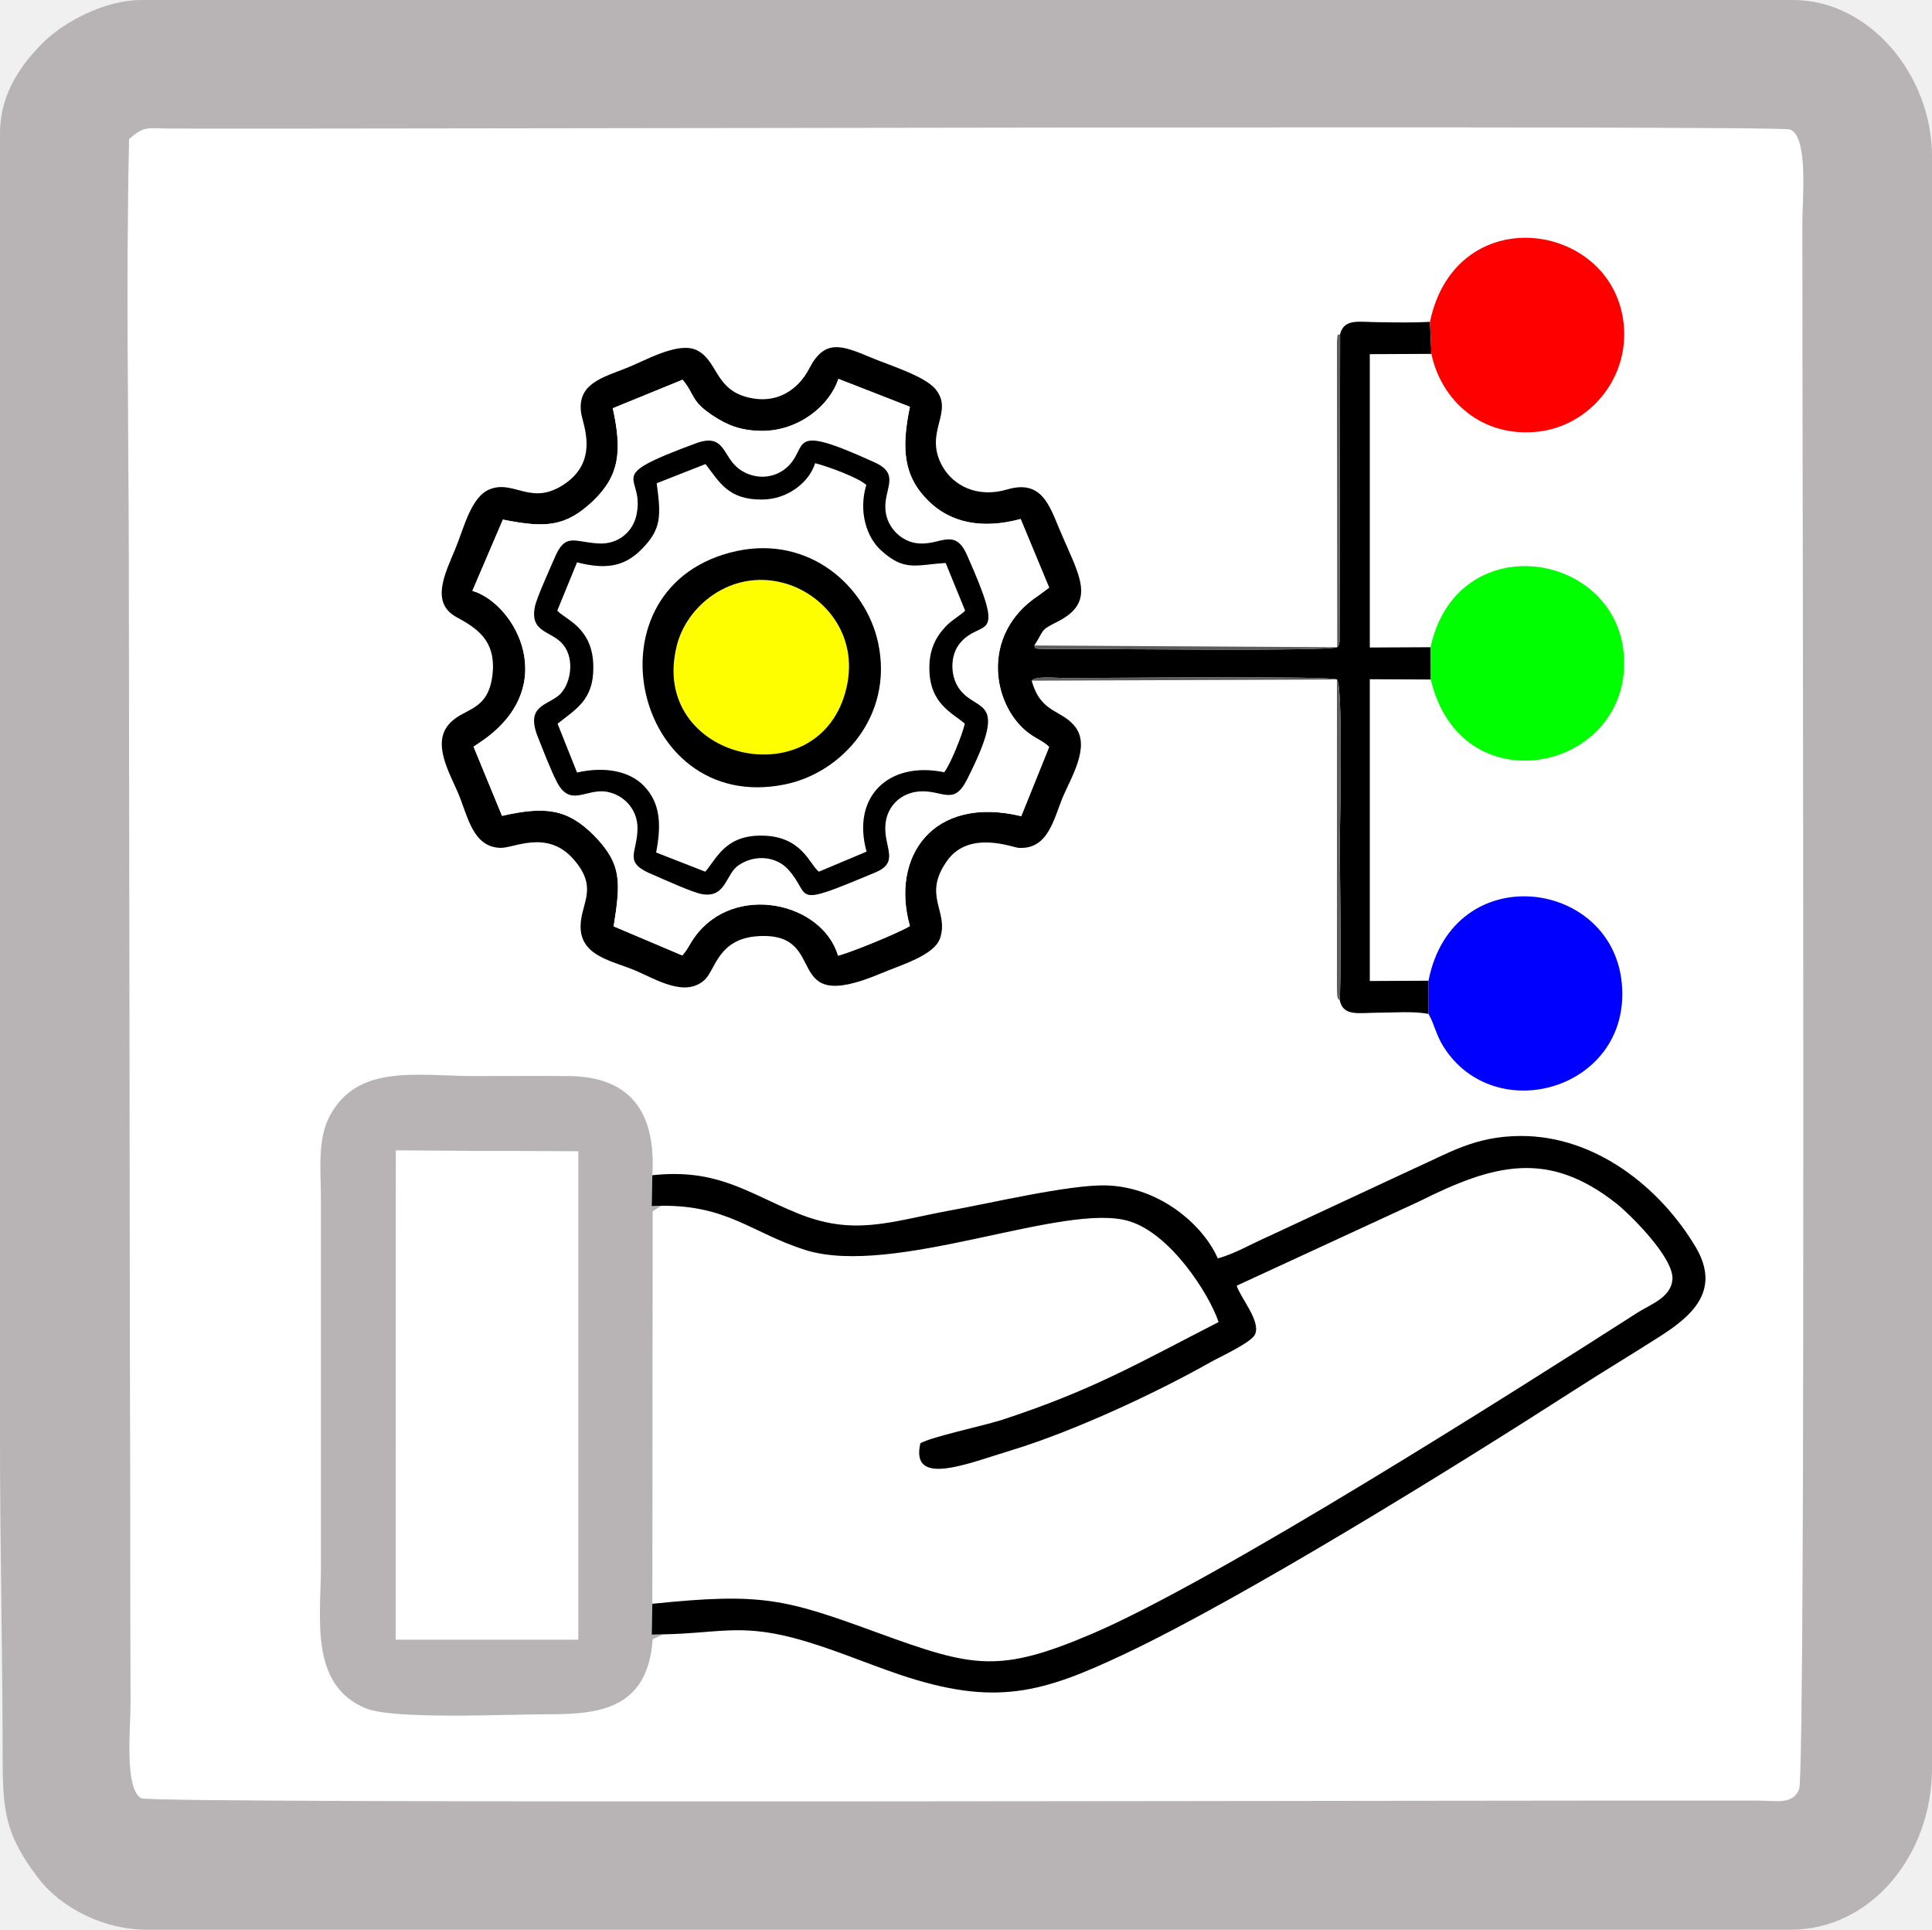
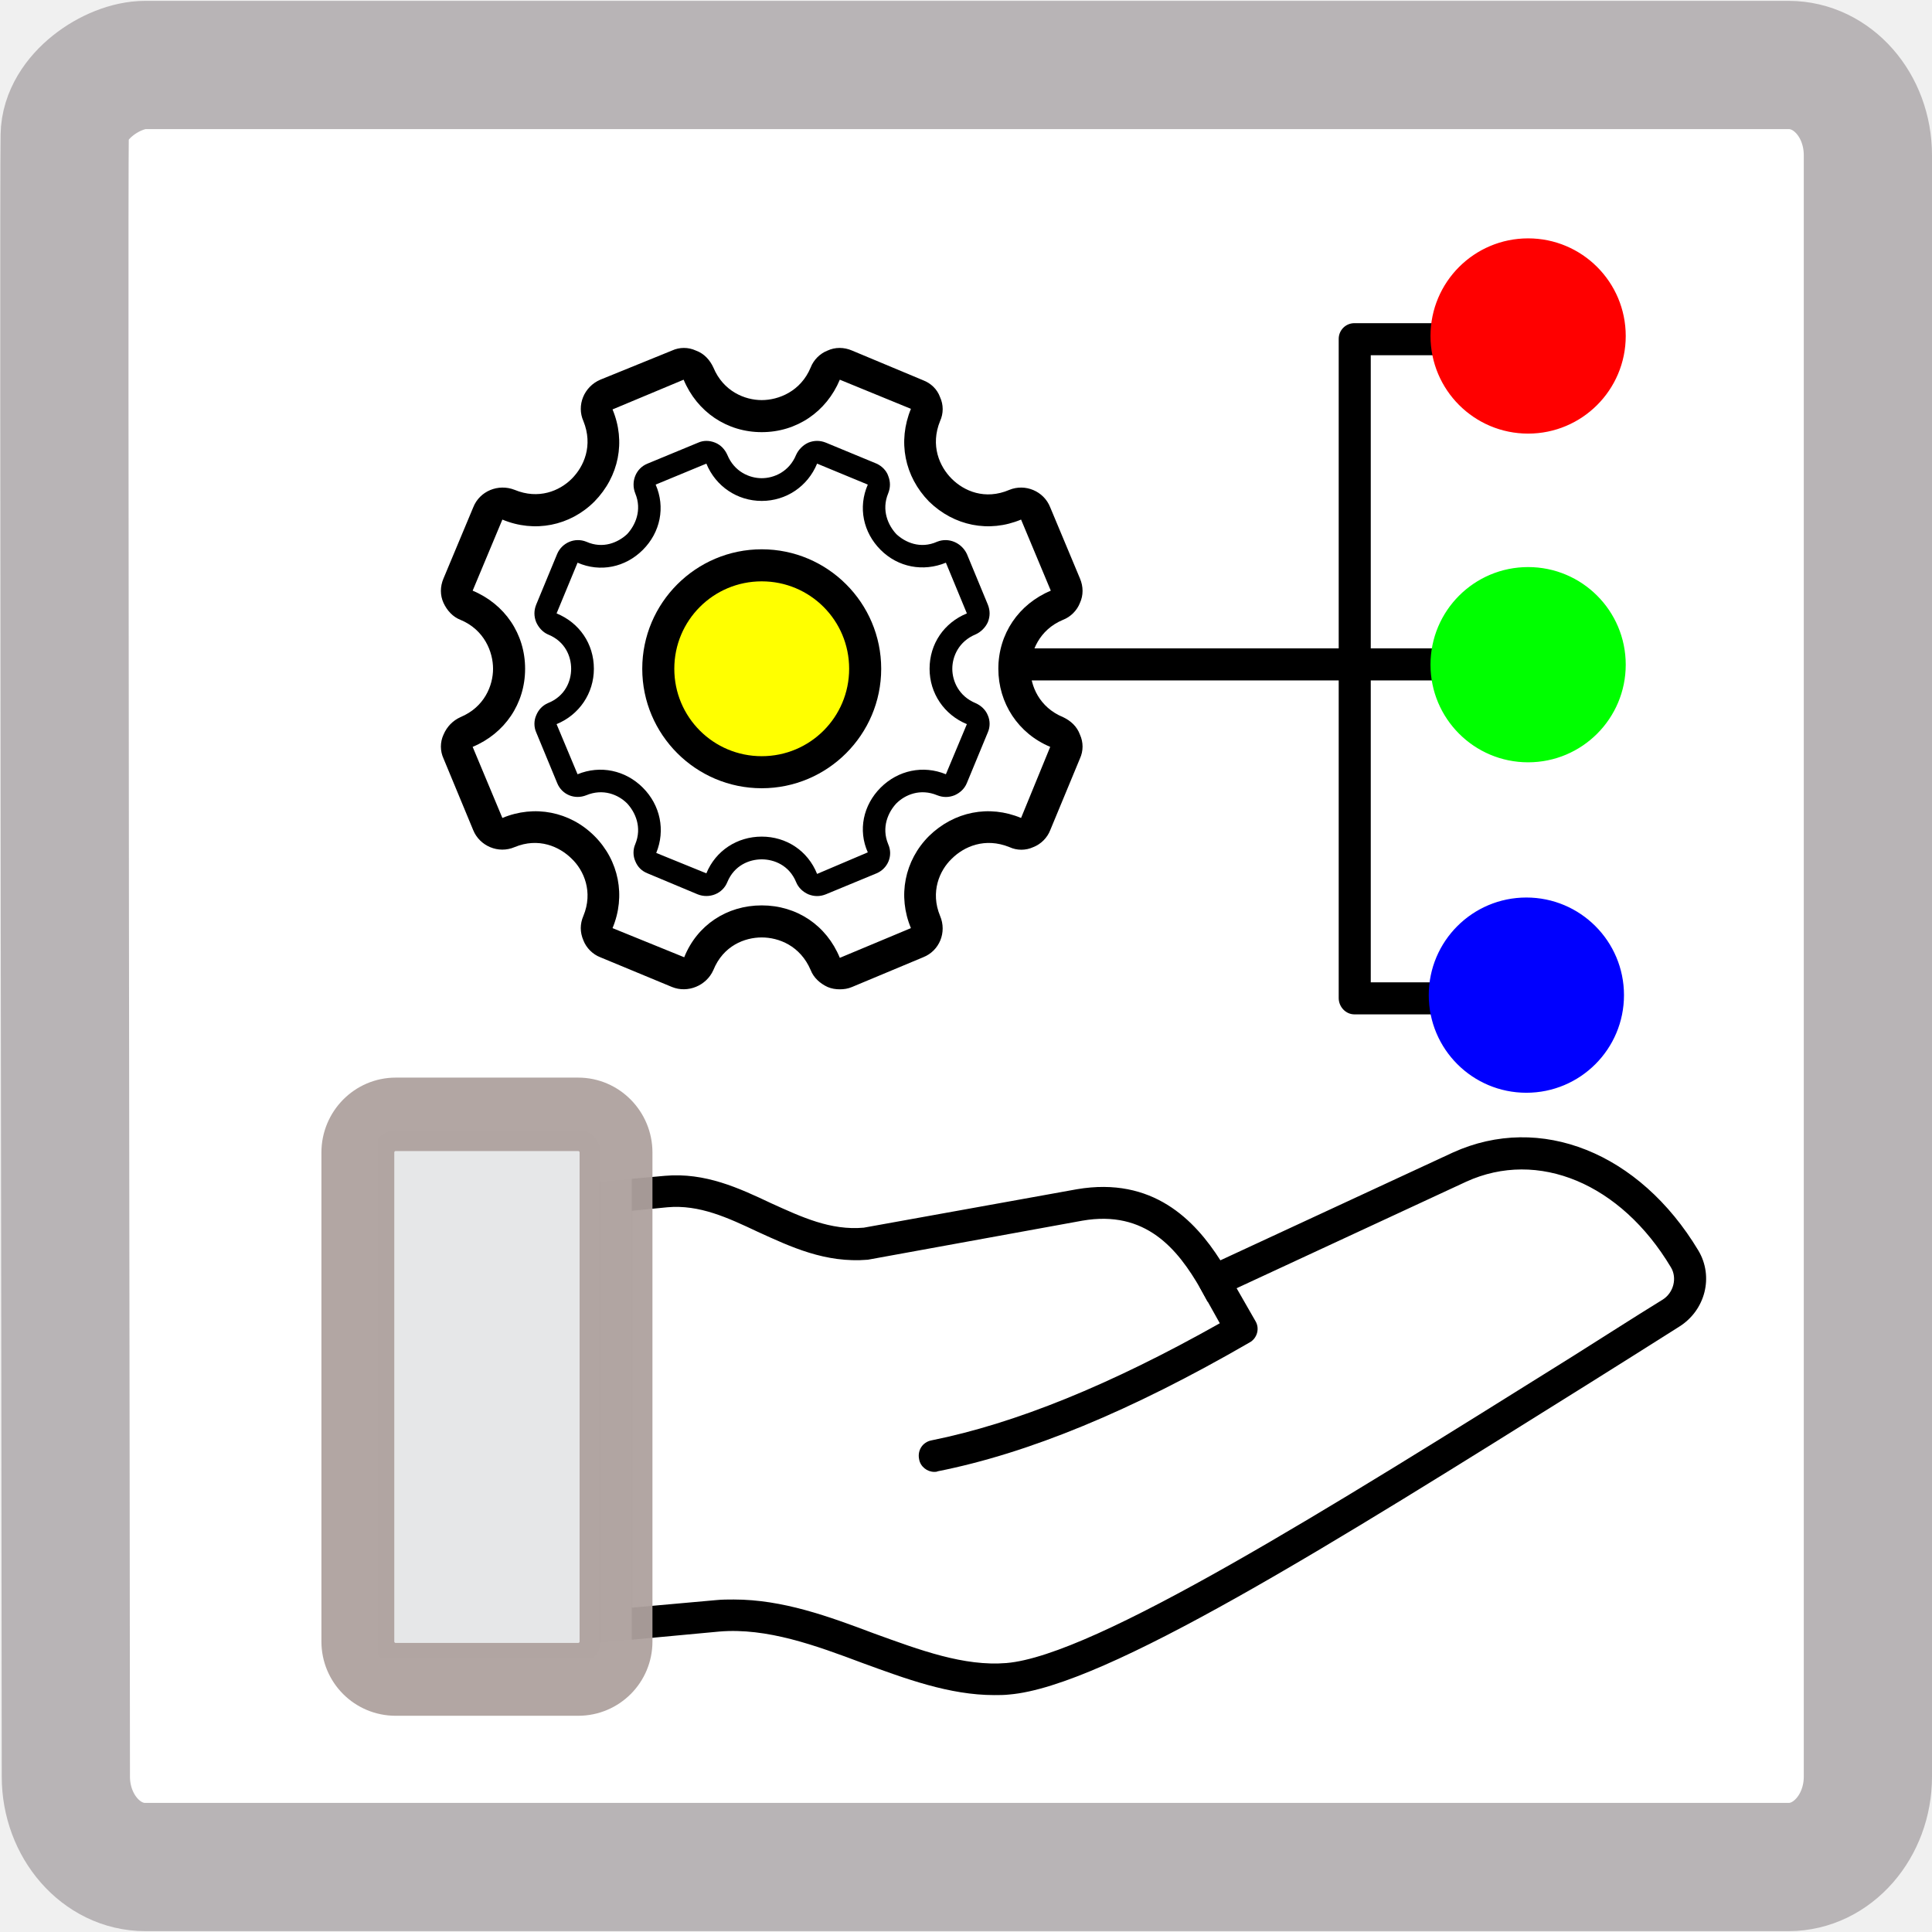
- <svg xmlns="http://www.w3.org/2000/svg" xml:space="preserve" width="753px" height="752px" version="1.1" style="shape-rendering:geometricPrecision; text-rendering:geometricPrecision; image-rendering:optimizeQuality; fill-rule:evenodd; clip-rule:evenodd" viewBox="0 0 66.46 66.37">
+ <svg xmlns="http://www.w3.org/2000/svg" xml:space="preserve" width="752px" height="752px" version="1.1" style="shape-rendering:geometricPrecision; text-rendering:geometricPrecision; image-rendering:optimizeQuality; fill-rule:evenodd; clip-rule:evenodd" viewBox="0 0 33.15 33.12">
  <defs>
    <style type="text/css">
   
-     .fil2 {fill:black}
-     .fil4 {fill:blue}
-     .fil3 {fill:lime}
-     .fil7 {fill:#5D5D5D}
-     .fil1 {fill:#B8B4B6}
-     .fil6 {fill:#FEFE00}
-     .fil5 {fill:red}
+     .str2 {stroke:#AEA19E;stroke-width:0.71;stroke-miterlimit:22.926;stroke-opacity:0.949}
+     .str0 {stroke:#B8B4B6;stroke-width:2.2;stroke-miterlimit:22.926}
+     .str5 {stroke:blue;stroke-width:0.09;stroke-miterlimit:22.926}
+     .str4 {stroke:lime;stroke-width:0.09;stroke-miterlimit:22.926}
+     .str3 {stroke:red;stroke-width:0.09;stroke-miterlimit:22.926}
+     .str1 {stroke:white;stroke-width:0.09;stroke-miterlimit:22.926}
+     .fil2 {fill:#E6E7E8}
+     .fil8 {fill:blue}
+     .fil7 {fill:lime}
+     .fil6 {fill:red}
+     .fil9 {fill:yellow}
+     .fil1 {fill:white}
    .fil0 {fill:white}
+     .fil5 {fill:black;fill-rule:nonzero}
+     .fil3 {fill:black;fill-rule:nonzero}
+     .fil4 {fill:#FEFEFE;fill-rule:nonzero;fill-opacity:0.949}
   
  </style>
  </defs>
  <g id="Camada_x0020_1">
-     <g id="_2179922520304">
-       <path class="fil0" d="M22.81 56.21l-0.36 0.17c-0.17,2.52 -2.02,2.58 -3.74,2.58 -1.31,0 -5.18,0.19 -6.14,-0.21 -1.93,-0.81 -1.53,-3.1 -1.53,-4.83l0 -12.71c0,-0.96 -0.13,-2.03 0.31,-2.84 0.97,-1.79 2.98,-1.36 4.98,-1.36 1.06,0 2.12,-0.01 3.18,0 2.16,0 3.06,1.22 2.93,3.41 2.22,-0.24 3.27,0.6 4.95,1.29 1.97,0.82 3.21,0.31 5.25,-0.07 1.35,-0.24 4.13,-0.9 5.4,-0.87 1.87,0.05 3.36,1.38 3.85,2.51 0.57,-0.15 1.18,-0.51 1.71,-0.74l5 -2.33c1.22,-0.54 2.13,-1.14 3.73,-1.14 2.56,0 4.78,1.77 6,3.82 0.92,1.55 -0.23,2.43 -1.24,3.08 -1,0.64 -1.99,1.23 -2.98,1.87 -4.09,2.63 -11.33,7.11 -15.41,9.04 -2.84,1.34 -4.45,1.83 -7.77,0.71 -1.21,-0.41 -2.34,-0.91 -3.61,-1.25 -1.89,-0.5 -2.67,-0.16 -4.51,-0.13zm26.4 -33.95c0.93,-4.28 6.71,-3.28 6.66,0.6 -0.05,3.72 -5.64,4.83 -6.65,0.51l-2.1 -0.01 0 10.38 2.02 -0.01c0.84,-4.27 6.46,-3.52 6.66,0.24 0.2,3.5 -4.36,4.81 -6.13,2.05 -0.28,-0.44 -0.31,-0.76 -0.53,-1.15 -0.55,-0.1 -1.18,-0.04 -1.75,-0.04 -0.63,0 -1.18,0.14 -1.3,-0.42 -0.06,-0.07 -0.06,-0.01 -0.09,-0.17 -0.01,-0.1 -0.01,-0.25 -0.01,-0.35l0 -10.52 -10.5 0.04c0.32,1.16 1.06,0.98 1.52,1.62 0.48,0.67 -0.16,1.71 -0.44,2.36 -0.33,0.79 -0.51,1.83 -1.53,1.77 -0.19,-0.01 -1.69,-0.62 -2.45,0.43 -0.88,1.22 0.06,1.74 -0.25,2.67 -0.19,0.6 -1.36,0.93 -2.04,1.22 -3.56,1.5 -1.65,-1.47 -4.26,-1.28 -1.33,0.1 -1.43,1.14 -1.79,1.49 -0.67,0.63 -1.67,0 -2.39,-0.31 -0.79,-0.33 -1.78,-0.48 -1.88,-1.37 -0.09,-0.89 0.69,-1.41 -0.27,-2.48 -0.91,-1.01 -2.04,-0.35 -2.5,-0.37 -0.94,-0.03 -1.11,-1.06 -1.44,-1.86 -0.3,-0.71 -0.92,-1.73 -0.32,-2.4 0.51,-0.58 1.38,-0.4 1.5,-1.78 0.09,-1.12 -0.56,-1.52 -1.27,-1.91 -0.87,-0.49 -0.37,-1.49 -0.03,-2.3 0.31,-0.74 0.54,-1.81 1.19,-2.08 0.87,-0.35 1.46,0.64 2.66,-0.24 1.07,-0.79 0.57,-1.96 0.5,-2.34 -0.19,-1.07 0.78,-1.28 1.57,-1.6 0.61,-0.24 1.75,-0.91 2.39,-0.61 0.71,0.34 0.63,1.29 1.67,1.6 1.12,0.33 1.87,-0.3 2.21,-0.97 0.53,-1.02 1.11,-0.8 2.13,-0.37 0.65,0.27 1.82,0.63 2.2,1.07 0.68,0.81 -0.42,1.48 0.25,2.67 0.38,0.67 1.21,1.1 2.24,0.79 1.17,-0.34 1.44,0.56 1.78,1.36 0.66,1.58 1.32,2.49 -0.06,3.19 -0.62,0.31 -0.44,0.26 -0.8,0.82l10.42 0.06 -0.01 -10.52c0.04,-0.4 0.01,-0.15 0.11,-0.25 0.14,-0.55 0.66,-0.41 1.29,-0.41 0.6,0.01 1.2,0.02 1.8,-0.01 0.91,-4.34 6.54,-3.43 6.68,0.31 0.06,1.8 -1.3,3.26 -2.92,3.46 -1.99,0.24 -3.38,-1.09 -3.71,-2.67l-2.12 0.01 0 10.09 2.09 -0.01zm-44.77 -17.48c-0.11,4.75 -0.02,9.61 -0.01,14.37l0.04 28.68c0.01,2.39 0.01,4.77 0.01,7.15 0,1.21 0.01,2.41 0.01,3.62 0,0.79 -0.22,2.93 0.37,3.25 0.37,0.2 46.29,0.06 55.59,0.08 0.69,0 1.21,0.15 1.44,-0.39 0.24,-0.56 0.11,-45.09 0.11,-53.86 0,-0.79 0.22,-3.01 -0.43,-3.23 -0.47,-0.15 -48.06,-0.01 -55.66,-0.03 -0.89,0 -0.92,-0.11 -1.47,0.36z" />
-       <path class="fil1" d="M4.44 4.78c0.55,-0.47 0.58,-0.36 1.47,-0.36 7.6,0.02 55.19,-0.12 55.66,0.03 0.65,0.22 0.43,2.44 0.43,3.23 0,8.77 0.13,53.3 -0.11,53.86 -0.23,0.54 -0.75,0.39 -1.44,0.39 -9.3,-0.02 -55.22,0.12 -55.59,-0.08 -0.59,-0.32 -0.37,-2.46 -0.37,-3.25 0,-1.21 -0.01,-2.41 -0.01,-3.62 0,-2.38 0,-4.76 -0.01,-7.15l-0.04 -28.68c-0.01,-4.76 -0.1,-9.62 0.01,-14.37zm-4.44 -0.19l0 44.92c0,3.72 0.09,7.17 0.09,10.86 0,1.92 0.08,2.72 1.23,4.23 0.8,1.05 2.3,1.77 3.71,1.77l56.57 0c2.75,0 4.86,-2.55 4.86,-5.56l0 -55.43c0,-2.81 -2.16,-5.38 -4.77,-5.38l-56.84 0c-1.25,0 -2.63,0.76 -3.29,1.39 -0.75,0.73 -1.56,1.75 -1.56,3.2z" />
-       <path class="fil0" d="M22.75 41.47l-0.3 0.19 -0.01 13.5c3.79,-0.39 4.56,-0.17 7.79,1.01 3.24,1.18 4.13,1.39 7.34,0.02 4.28,-1.83 14.41,-8.26 18.77,-11.05 0.44,-0.28 1.13,-0.51 1.19,-1.12 0.08,-0.76 -1.52,-2.31 -1.93,-2.63 -2.36,-1.86 -4.22,-1.35 -6.78,-0.07l-6.28 2.9c0.16,0.46 0.84,1.23 0.63,1.68 -0.14,0.28 -1.17,0.75 -1.53,0.95 -1.89,1.07 -4.74,2.39 -6.85,3.03 -1.52,0.46 -3.48,1.28 -3.13,-0.24 0.37,-0.22 2.12,-0.59 2.79,-0.8 3.12,-1.02 4.66,-1.93 7.47,-3.37 -0.34,-1 -1.67,-3.05 -3.08,-3.47 -2.22,-0.68 -8.08,1.95 -11.14,0.99 -1.85,-0.59 -2.66,-1.54 -4.95,-1.52z" />
-       <path class="fil1" d="M13.62 39.57l6.27 0.03 0 16.79 -6.28 0 0.01 -16.82zm9.19 16.64l-0.39 0.01 0.02 -1.06 0.01 -13.5 0.3 -0.19 -0.33 0.01 0.02 -1.06c0.13,-2.19 -0.77,-3.41 -2.93,-3.41 -1.06,-0.01 -2.12,0 -3.18,0 -2,0 -4.01,-0.43 -4.98,1.36 -0.44,0.81 -0.31,1.88 -0.31,2.84l0 12.71c0,1.73 -0.4,4.02 1.53,4.83 0.96,0.4 4.83,0.21 6.14,0.21 1.72,0 3.57,-0.06 3.74,-2.58l0.36 -0.17z" />
-       <path class="fil2" d="M35.45 25.26c0.26,0.18 0.45,0.24 0.64,0.43l-0.96 2.38c-3.05,-0.73 -4.5,1.41 -3.83,3.78 -0.4,0.24 -1.96,0.88 -2.47,1.02 -0.55,-1.85 -3.57,-2.51 -4.92,-0.66 -0.2,0.27 -0.24,0.43 -0.44,0.65l-2.36 -1c0.24,-1.53 0.29,-2.14 -0.68,-3.13 -0.91,-0.91 -1.67,-1.01 -3.16,-0.67l-0.98 -2.38c0.02,-0.01 0.05,-0.03 0.06,-0.04l0.12 -0.08c2.9,-1.9 1.25,-4.81 -0.22,-5.24l1.05 -2.45c1.45,0.29 2.15,0.26 3.1,-0.64 0.92,-0.88 1,-1.73 0.68,-3.19l2.4 -0.98c0.43,0.51 0.27,0.73 1.05,1.24 0.52,0.34 0.96,0.51 1.68,0.52 1.27,0 2.33,-0.87 2.63,-1.79l2.46 0.96c-0.3,1.44 -0.22,2.39 0.63,3.23 0.76,0.76 1.85,0.99 3.18,0.63l0.98 2.36 -0.35 0.26c-2.08,1.36 -1.59,3.89 -0.29,4.79zm10.65 -13.77l-0.02 10.58c-0.02,0.16 -0.07,0.17 -0.08,0.19 -0.43,0.15 -8.09,0.05 -9.91,0.06 -0.6,0 -0.46,-0.02 -0.51,-0.12 0.36,-0.56 0.18,-0.51 0.8,-0.82 1.38,-0.7 0.72,-1.61 0.06,-3.19 -0.34,-0.8 -0.61,-1.7 -1.78,-1.36 -1.03,0.31 -1.86,-0.12 -2.24,-0.79 -0.67,-1.19 0.43,-1.86 -0.25,-2.67 -0.38,-0.44 -1.55,-0.8 -2.2,-1.07 -1.02,-0.43 -1.6,-0.65 -2.13,0.37 -0.34,0.67 -1.09,1.3 -2.21,0.97 -1.04,-0.31 -0.96,-1.26 -1.67,-1.6 -0.64,-0.3 -1.78,0.37 -2.39,0.61 -0.79,0.32 -1.76,0.53 -1.57,1.6 0.07,0.38 0.57,1.55 -0.5,2.34 -1.2,0.88 -1.79,-0.11 -2.66,0.24 -0.65,0.27 -0.88,1.34 -1.19,2.08 -0.34,0.81 -0.84,1.81 0.03,2.3 0.71,0.39 1.36,0.79 1.27,1.91 -0.12,1.38 -0.99,1.2 -1.5,1.78 -0.6,0.67 0.02,1.69 0.32,2.4 0.33,0.8 0.5,1.83 1.44,1.86 0.46,0.02 1.59,-0.64 2.5,0.37 0.96,1.07 0.18,1.59 0.27,2.48 0.1,0.89 1.09,1.04 1.88,1.37 0.72,0.31 1.72,0.94 2.39,0.31 0.36,-0.35 0.46,-1.39 1.79,-1.49 2.61,-0.19 0.7,2.78 4.26,1.28 0.68,-0.29 1.85,-0.62 2.04,-1.22 0.31,-0.93 -0.63,-1.45 0.25,-2.67 0.76,-1.05 2.26,-0.44 2.45,-0.43 1.02,0.06 1.2,-0.98 1.53,-1.77 0.28,-0.65 0.92,-1.69 0.44,-2.36 -0.46,-0.64 -1.2,-0.46 -1.52,-1.62 0.12,-0.17 0.81,-0.09 1.22,-0.09 1.45,0 9.11,-0.08 9.28,0.05 0.22,0.16 0.1,5.26 0.1,5.49 0,1.82 0.06,3.75 0,5.55 0.12,0.56 0.67,0.42 1.3,0.42 0.57,0 1.2,-0.06 1.75,0.04l0 -1.14 -2.02 0.01 0 -10.38 2.1 0.01 -0.01 -1.11 -2.09 0.01 0 -10.09 2.12 -0.01 -0.05 -1.1c-0.6,0.03 -1.2,0.02 -1.8,0.01 -0.63,0 -1.15,-0.14 -1.29,0.41z" />
-       <polygon class="fil0" points="13.61,56.39 19.89,56.39 19.89,39.6 13.62,39.57 " />
-       <path class="fil2" d="M22.44 40.42l-0.02 1.06 0.33 -0.01c2.29,-0.02 3.1,0.93 4.95,1.52 3.06,0.96 8.92,-1.67 11.14,-0.99 1.41,0.42 2.74,2.47 3.08,3.47 -2.81,1.44 -4.35,2.35 -7.47,3.37 -0.67,0.21 -2.42,0.58 -2.79,0.8 -0.35,1.52 1.61,0.7 3.13,0.24 2.11,-0.64 4.96,-1.96 6.85,-3.03 0.36,-0.2 1.39,-0.67 1.53,-0.95 0.21,-0.45 -0.47,-1.22 -0.63,-1.68l6.28 -2.9c2.56,-1.28 4.42,-1.79 6.78,0.07 0.41,0.32 2.01,1.87 1.93,2.63 -0.06,0.61 -0.75,0.84 -1.19,1.12 -4.36,2.79 -14.49,9.22 -18.77,11.05 -3.21,1.37 -4.1,1.16 -7.34,-0.02 -3.23,-1.18 -4,-1.4 -7.79,-1.01l-0.02 1.06 0.39 -0.01c1.84,-0.03 2.62,-0.37 4.51,0.13 1.27,0.34 2.4,0.84 3.61,1.25 3.32,1.12 4.93,0.63 7.77,-0.71 4.08,-1.93 11.32,-6.41 15.41,-9.04 0.99,-0.64 1.98,-1.23 2.98,-1.87 1.01,-0.65 2.16,-1.53 1.24,-3.08 -1.22,-2.05 -3.44,-3.82 -6,-3.82 -1.6,0 -2.51,0.6 -3.73,1.14l-5 2.33c-0.53,0.23 -1.14,0.59 -1.71,0.74 -0.49,-1.13 -1.98,-2.46 -3.85,-2.51 -1.27,-0.03 -4.05,0.63 -5.4,0.87 -2.04,0.38 -3.28,0.89 -5.25,0.07 -1.68,-0.69 -2.73,-1.53 -4.95,-1.29z" />
-       <path class="fil0" d="M23.93 15.25c0.97,-0.36 0.92,0.37 1.41,0.81 0.48,0.42 1.2,0.46 1.7,0.04 0.84,-0.71 -0.07,-1.62 3.04,-0.2 0.92,0.41 0.31,0.91 0.38,1.65 0.05,0.59 0.55,1.1 1.15,1.14 0.74,0.06 1.23,-0.55 1.65,0.39 1.4,3.14 0.52,2.16 -0.22,3.02 -0.38,0.43 -0.37,1.22 0.02,1.67 0.62,0.73 1.63,0.23 0.2,3.05 -0.46,0.91 -0.84,0.34 -1.64,0.4 -0.63,0.05 -1.1,0.5 -1.16,1.12 -0.08,0.79 0.52,1.31 -0.36,1.67 -2.98,1.25 -2.14,0.82 -2.99,-0.11 -0.41,-0.45 -1.14,-0.52 -1.69,-0.15 -0.47,0.3 -0.43,1.15 -1.28,1 -0.33,-0.06 -1.29,-0.5 -1.64,-0.65 -1.1,-0.44 -0.58,-0.72 -0.57,-1.6 0.01,-0.67 -0.48,-1.17 -1.06,-1.27 -0.72,-0.12 -1.25,0.55 -1.71,-0.33 -0.22,-0.42 -0.5,-1.16 -0.68,-1.61 -0.38,-1.02 0.33,-1.02 0.75,-1.38 0.38,-0.33 0.57,-1.2 0.15,-1.73 -0.4,-0.5 -1.16,-0.4 -0.98,-1.31 0.06,-0.31 0.51,-1.29 0.66,-1.64 0.38,-0.93 0.67,-0.59 1.51,-0.54 0.7,0.05 1.2,-0.41 1.32,-0.96 0.33,-1.46 -1.26,-1.26 2.04,-2.48zm-2.85 -1.21c0.32,1.46 0.24,2.31 -0.68,3.19 -0.95,0.9 -1.65,0.93 -3.1,0.64l-1.05 2.45c1.47,0.43 3.12,3.34 0.22,5.24l-0.12 0.08c-0.01,0.01 -0.04,0.03 -0.06,0.04l0.98 2.38c1.49,-0.34 2.25,-0.24 3.16,0.67 0.97,0.99 0.92,1.6 0.68,3.13l2.36 1c0.2,-0.22 0.24,-0.38 0.44,-0.65 1.35,-1.85 4.37,-1.19 4.92,0.66 0.51,-0.14 2.07,-0.78 2.47,-1.02 -0.67,-2.37 0.78,-4.51 3.83,-3.78l0.96 -2.38c-0.19,-0.19 -0.38,-0.25 -0.64,-0.43 -1.3,-0.9 -1.79,-3.43 0.29,-4.79l0.35 -0.26 -0.98 -2.36c-1.33,0.36 -2.42,0.13 -3.18,-0.63 -0.85,-0.84 -0.93,-1.79 -0.63,-3.23l-2.46 -0.96c-0.3,0.92 -1.36,1.79 -2.63,1.79 -0.72,-0.01 -1.16,-0.18 -1.68,-0.52 -0.78,-0.51 -0.62,-0.73 -1.05,-1.24l-2.4 0.98z" />
-       <path class="fil0" d="M25.35 18.95c2.49,-0.53 4.44,1.2 4.86,3.17 0.53,2.51 -1.26,4.47 -3.22,4.86 -5.25,1.06 -6.97,-6.88 -1.64,-8.03zm-2.76 -2.33c0.15,1.12 0.17,1.58 -0.52,2.27 -0.6,0.61 -1.25,0.7 -2.22,0.45l-0.68 1.66c0.25,0.3 1.24,0.57 1.24,1.95 0.01,1.12 -0.6,1.44 -1.23,1.94l0.67 1.68c0.91,-0.21 1.78,-0.07 2.29,0.45 0.57,0.58 0.62,1.32 0.43,2.3l1.69 0.66c0.38,-0.42 0.67,-1.26 1.95,-1.24 1.39,0.01 1.65,1.02 1.96,1.24l1.64 -0.69c-0.53,-1.92 0.79,-3.12 2.67,-2.73 0.21,-0.26 0.62,-1.28 0.71,-1.67 -0.43,-0.38 -1.23,-0.68 -1.22,-1.94 0,-0.48 0.14,-0.87 0.38,-1.19 0.13,-0.16 0.22,-0.27 0.39,-0.4l0.31 -0.23c0.17,-0.13 0.06,-0.04 0.15,-0.13l-0.67 -1.64c-1.03,0.07 -1.42,0.3 -2.22,-0.43 -0.51,-0.46 -0.78,-1.35 -0.51,-2.25 -0.26,-0.25 -1.32,-0.64 -1.76,-0.75 -0.2,0.65 -0.94,1.25 -1.83,1.25 -1.16,0.01 -1.46,-0.6 -1.94,-1.22l-1.68 0.66z" />
-       <path class="fil2" d="M24.27 15.96c0.48,0.62 0.78,1.23 1.94,1.22 0.89,0 1.63,-0.6 1.83,-1.25 0.44,0.11 1.5,0.5 1.76,0.75 -0.27,0.9 0,1.79 0.51,2.25 0.8,0.73 1.19,0.5 2.22,0.43l0.67 1.64c-0.09,0.09 0.02,0 -0.15,0.13l-0.31 0.23c-0.17,0.13 -0.26,0.24 -0.39,0.4 -0.24,0.32 -0.38,0.71 -0.38,1.19 -0.01,1.26 0.79,1.56 1.22,1.94 -0.09,0.39 -0.5,1.41 -0.71,1.67 -1.88,-0.39 -3.2,0.81 -2.67,2.73l-1.64 0.69c-0.31,-0.22 -0.57,-1.23 -1.96,-1.24 -1.28,-0.02 -1.57,0.82 -1.95,1.24l-1.69 -0.66c0.19,-0.98 0.14,-1.72 -0.43,-2.3 -0.51,-0.52 -1.38,-0.66 -2.29,-0.45l-0.67 -1.68c0.63,-0.5 1.24,-0.82 1.23,-1.94 0,-1.38 -0.99,-1.65 -1.24,-1.95l0.68 -1.66c0.97,0.25 1.62,0.16 2.22,-0.45 0.69,-0.69 0.67,-1.15 0.52,-2.27l1.68 -0.66zm-0.34 -0.71c-3.3,1.22 -1.71,1.02 -2.04,2.48 -0.12,0.55 -0.62,1.01 -1.32,0.96 -0.84,-0.05 -1.13,-0.39 -1.51,0.54 -0.15,0.35 -0.6,1.33 -0.66,1.64 -0.18,0.91 0.58,0.81 0.98,1.31 0.42,0.53 0.23,1.4 -0.15,1.73 -0.42,0.36 -1.13,0.36 -0.75,1.38 0.18,0.45 0.46,1.19 0.68,1.61 0.46,0.88 0.99,0.21 1.71,0.33 0.58,0.1 1.07,0.6 1.06,1.27 -0.01,0.88 -0.53,1.16 0.57,1.6 0.35,0.15 1.31,0.59 1.64,0.65 0.85,0.15 0.81,-0.7 1.28,-1 0.55,-0.37 1.28,-0.3 1.69,0.15 0.85,0.93 0.01,1.36 2.99,0.11 0.88,-0.36 0.28,-0.88 0.36,-1.67 0.06,-0.62 0.53,-1.07 1.16,-1.12 0.8,-0.06 1.18,0.51 1.64,-0.4 1.43,-2.82 0.42,-2.32 -0.2,-3.05 -0.39,-0.45 -0.4,-1.24 -0.02,-1.67 0.74,-0.86 1.62,0.12 0.22,-3.02 -0.42,-0.94 -0.91,-0.33 -1.65,-0.39 -0.6,-0.04 -1.1,-0.55 -1.15,-1.14 -0.07,-0.74 0.54,-1.24 -0.38,-1.65 -3.11,-1.42 -2.2,-0.51 -3.04,0.2 -0.5,0.42 -1.22,0.38 -1.7,-0.04 -0.49,-0.44 -0.44,-1.17 -1.41,-0.81z" />
-       <path class="fil3" d="M49.21 22.26l0.01 1.11c1.01,4.32 6.6,3.21 6.65,-0.51 0.05,-3.88 -5.73,-4.88 -6.66,-0.6z" />
-       <path class="fil4" d="M49.14 33.73l0 1.14c0.22,0.39 0.25,0.71 0.53,1.15 1.77,2.76 6.33,1.45 6.13,-2.05 -0.2,-3.76 -5.82,-4.51 -6.66,-0.24z" />
-       <path class="fil5" d="M49.19 11.07l0.05 1.1c0.33,1.58 1.72,2.91 3.71,2.67 1.62,-0.2 2.98,-1.66 2.92,-3.46 -0.14,-3.74 -5.77,-4.65 -6.68,-0.31z" />
-       <path class="fil6" d="M29.12 23.65c0.43,-1.85 -0.82,-3.26 -2.2,-3.61 -1.79,-0.46 -3.31,0.81 -3.64,2.17 -0.99,3.95 4.95,5.3 5.84,1.44z" />
-       <path class="fil2" d="M29.12 23.65c-0.89,3.86 -6.83,2.51 -5.84,-1.44 0.33,-1.36 1.85,-2.63 3.64,-2.17 1.38,0.35 2.63,1.76 2.2,3.61zm-3.77 -4.7c-5.33,1.15 -3.61,9.09 1.64,8.03 1.96,-0.39 3.75,-2.35 3.22,-4.86 -0.42,-1.97 -2.37,-3.7 -4.86,-3.17z" />
-       <path class="fil7" d="M46.09 34.41c0.06,-1.8 0,-3.73 0,-5.55 0,-0.23 0.12,-5.33 -0.1,-5.49 -0.17,-0.13 -7.83,-0.05 -9.28,-0.05 -0.41,0 -1.1,-0.08 -1.22,0.09l10.5 -0.04 0 10.52c0,0.1 0,0.25 0.01,0.35 0.03,0.16 0.03,0.1 0.09,0.17z" />
-       <path class="fil7" d="M46 22.26l-10.42 -0.06c0.05,0.1 -0.09,0.12 0.51,0.12 1.82,-0.01 9.48,0.09 9.91,-0.06 0.01,-0.02 0.06,-0.03 0.08,-0.19l0.02 -10.58c-0.1,0.1 -0.07,-0.15 -0.11,0.25l0.01 10.52z" />
+     <g id="_2201366983008">
+       <rect class="fil0" x="1.05" y="1.09" width="31.04" height="30.93" />
+       <path class="fil1 str0" d="M2.49 1.1l28.2 0c0.75,0 1.36,0.69 1.36,1.55l0 27.82c0,0.85 -0.61,1.55 -1.36,1.55l-28.2 0c-0.75,0 -1.36,-0.7 -1.36,-1.55 0,-3.34 -0.04,-26.94 -0.02,-28.16 0.01,-0.67 0.82,-1.21 1.38,-1.21z" />
+       <g>
+         <g>
+           <rect class="fil2 str1" x="6.44" y="19.3" width="3.99" height="9.18" />
+           <path class="fil3" d="M17.06 29.07c-0.77,0 -1.52,-0.28 -2.26,-0.55 -0.8,-0.3 -1.64,-0.61 -2.46,-0.54l-2.04 0.19 0 -7.91 1.11 -0.1c0.69,-0.06 1.27,0.21 1.82,0.47 0.53,0.24 1.02,0.47 1.59,0.42l3.66 -0.66c1.3,-0.22 2.02,0.53 2.46,1.22l3.99 -1.85c1.5,-0.68 3.2,0 4.21,1.68 0.27,0.45 0.12,1.03 -0.33,1.31 -0.52,0.33 -1.03,0.65 -1.54,0.97 -4.46,2.79 -8.3,5.2 -9.95,5.34 -0.09,0.01 -0.17,0.01 -0.26,0.01zm-4.47 -1.64c0.84,0 1.63,0.29 2.4,0.58 0.8,0.29 1.55,0.57 2.28,0.51 1.52,-0.13 5.5,-2.63 9.71,-5.26 0.51,-0.32 1.02,-0.65 1.54,-0.97 0.2,-0.12 0.26,-0.38 0.15,-0.56 -0.86,-1.44 -2.28,-2.03 -3.51,-1.47l-4.44 2.06 -0.12 -0.22c-0.39,-0.68 -0.94,-1.36 -2.03,-1.17l-3.68 0.67c-0.73,0.06 -1.32,-0.22 -1.89,-0.48 -0.51,-0.24 -1,-0.47 -1.55,-0.42l-0.61 0.06 0 6.81 1.45 -0.13c0.1,-0.01 0.2,-0.01 0.3,-0.01z" />
+           <path class="fil3" d="M16.03 25.24c-0.12,0 -0.24,-0.09 -0.26,-0.22 -0.03,-0.15 0.06,-0.29 0.21,-0.32 1.44,-0.29 3.07,-0.95 4.95,-2.01l-0.33 -0.59c-0.08,-0.13 -0.03,-0.3 0.1,-0.37 0.13,-0.08 0.3,-0.03 0.37,0.1l0.47 0.82c0.08,0.13 0.03,0.3 -0.1,0.37 -2.04,1.18 -3.79,1.9 -5.35,2.21 -0.02,0.01 -0.04,0.01 -0.06,0.01z" />
+           <path class="fil4 str2" d="M9.92 29.07l-3.13 0c-0.51,0 -0.92,-0.41 -0.92,-0.92l0 -8.39c0,-0.51 0.41,-0.93 0.92,-0.93l3.13 0c0.51,0 0.92,0.42 0.92,0.93l0 8.39c0,0.51 -0.41,0.92 -0.92,0.92zm-3.13 -9.69c-0.21,0 -0.38,0.17 -0.38,0.38l0 8.39c0,0.21 0.17,0.38 0.38,0.38l3.13 0c0.21,0 0.38,-0.17 0.38,-0.38l0 -8.39c0,-0.21 -0.17,-0.38 -0.38,-0.38l-3.13 0z" />
+         </g>
+         <g>
+           <path class="fil5" d="M23.24 11.66l-5.83 0c-0.15,0 -0.27,-0.12 -0.27,-0.27 0,-0.15 0.12,-0.28 0.27,-0.28l5.83 0c0.16,0 0.28,0.13 0.28,0.28 0,0.15 -0.12,0.27 -0.28,0.27z" />
+           <path class="fil5" d="M25.17 17.39l-1.93 0c-0.15,0 -0.27,-0.13 -0.27,-0.28l0 -11.31c0,-0.15 0.12,-0.27 0.27,-0.27l1.93 0c0.15,0 0.27,0.12 0.27,0.27 0,0.15 -0.12,0.28 -0.27,0.28l-1.65 0 0 10.76 1.65 0c0.15,0 0.27,0.12 0.27,0.27 0,0.15 -0.12,0.28 -0.27,0.28z" />
+           <path class="fil5" d="M25.17 11.66l-1.93 0c-0.15,0 -0.27,-0.12 -0.27,-0.27 0,-0.15 0.12,-0.28 0.27,-0.28l1.93 0c0.15,0 0.27,0.13 0.27,0.28 0,0.15 -0.12,0.27 -0.27,0.27z" />
+           <circle class="fil6 str3" cx="26.22" cy="5.75" r="1.63" />
+           <circle class="fil7 str4" cx="26.22" cy="11.39" r="1.63" />
+           <circle class="fil8 str5" cx="26.19" cy="17.06" r="1.63" />
+         </g>
+         <g>
+           <circle class="fil9" cx="13.07" cy="11.46" r="1.76" />
+           <path class="fil3" d="M14.41 16.96c-0.07,0 -0.14,-0.01 -0.21,-0.04 -0.13,-0.06 -0.24,-0.16 -0.29,-0.29 -0.18,-0.42 -0.55,-0.56 -0.84,-0.56 -0.29,0 -0.66,0.14 -0.83,0.56 -0.12,0.27 -0.44,0.4 -0.71,0.29l-1.23 -0.51c-0.13,-0.05 -0.24,-0.16 -0.29,-0.29 -0.06,-0.14 -0.06,-0.28 0,-0.42 0.17,-0.41 0.01,-0.78 -0.2,-0.98 -0.21,-0.21 -0.57,-0.37 -0.98,-0.2 -0.28,0.12 -0.6,-0.02 -0.71,-0.29l-0.51 -1.23c-0.06,-0.13 -0.06,-0.28 0,-0.41 0.06,-0.14 0.16,-0.24 0.29,-0.3 0.41,-0.17 0.56,-0.54 0.56,-0.83 0,-0.29 -0.15,-0.67 -0.56,-0.84 -0.13,-0.05 -0.23,-0.16 -0.29,-0.29 -0.06,-0.13 -0.06,-0.28 0,-0.42l0.51 -1.22c0.11,-0.28 0.43,-0.41 0.71,-0.3 0.41,0.17 0.77,0.02 0.98,-0.19 0.21,-0.21 0.37,-0.57 0.2,-0.99 -0.12,-0.27 0.01,-0.59 0.29,-0.71l1.23 -0.5c0.13,-0.06 0.28,-0.06 0.41,0 0.14,0.05 0.24,0.16 0.3,0.29 0.17,0.41 0.54,0.56 0.83,0.56 0,0 0,0 0,0 0.29,0 0.67,-0.15 0.84,-0.56 0.05,-0.13 0.16,-0.24 0.29,-0.29 0.13,-0.06 0.28,-0.06 0.42,0l1.22 0.51c0.13,0.05 0.24,0.15 0.29,0.29 0.06,0.13 0.06,0.28 0,0.41 -0.17,0.42 -0.01,0.78 0.2,0.99 0.21,0.21 0.57,0.37 0.99,0.19 0.27,-0.11 0.59,0.02 0.7,0.3l0.51 1.22c0.06,0.14 0.06,0.29 0,0.42 -0.05,0.13 -0.16,0.24 -0.29,0.29 -0.41,0.17 -0.56,0.55 -0.56,0.84 0,0.29 0.15,0.66 0.56,0.83l0 0c0.13,0.06 0.24,0.16 0.29,0.3 0.06,0.13 0.06,0.28 0,0.41l-0.51 1.23c-0.05,0.13 -0.16,0.24 -0.29,0.29 -0.13,0.06 -0.28,0.06 -0.41,0 -0.42,-0.17 -0.78,-0.01 -0.99,0.2 -0.21,0.2 -0.37,0.57 -0.2,0.98 0.12,0.28 -0.01,0.6 -0.29,0.71l-1.22 0.51c-0.07,0.03 -0.14,0.04 -0.21,0.04zm-1.34 -1.44c0.6,0 1.11,0.34 1.34,0.9l1.22 -0.51c-0.23,-0.55 -0.11,-1.16 0.31,-1.58 0.43,-0.42 1.03,-0.54 1.58,-0.31l0.5 -1.22c-0.55,-0.23 -0.89,-0.75 -0.89,-1.34 0,-0.6 0.35,-1.11 0.9,-1.34l-0.51 -1.22c-0.55,0.23 -1.15,0.11 -1.58,-0.31 -0.42,-0.43 -0.54,-1.03 -0.31,-1.59l-1.22 -0.5c-0.23,0.55 -0.74,0.9 -1.34,0.9 0,0 0,0 0,0 -0.6,0 -1.11,-0.35 -1.34,-0.9l-1.22 0.51c0.23,0.55 0.11,1.15 -0.31,1.58 -0.42,0.42 -1.03,0.54 -1.58,0.31l-0.51 1.22c0.55,0.23 0.9,0.74 0.9,1.34 0,0.6 -0.35,1.11 -0.9,1.34l0.51 1.22c0.55,-0.23 1.16,-0.11 1.58,0.31 0.42,0.42 0.54,1.03 0.31,1.58l1.23 0.5c0.22,-0.55 0.73,-0.89 1.33,-0.89z" />
+           <path class="fil5" d="M13.07 13.51c-1.13,0 -2.05,-0.92 -2.05,-2.05 0,-1.13 0.92,-2.05 2.05,-2.05 1.13,0 2.05,0.92 2.05,2.05 0,1.13 -0.92,2.05 -2.05,2.05zm0 -3.55c-0.83,0 -1.5,0.67 -1.5,1.5 0,0.83 0.67,1.5 1.5,1.5 0.83,0 1.5,-0.67 1.5,-1.5 0,-0.83 -0.67,-1.5 -1.5,-1.5z" />
+           <path class="fil3" d="M14.02 15.36c-0.05,0 -0.1,-0.01 -0.15,-0.03 -0.09,-0.04 -0.17,-0.11 -0.21,-0.21 -0.12,-0.29 -0.38,-0.39 -0.59,-0.39 -0.21,0 -0.47,0.1 -0.59,0.39 -0.08,0.2 -0.31,0.29 -0.51,0.21l-0.86 -0.36c-0.1,-0.04 -0.17,-0.11 -0.21,-0.21 -0.04,-0.09 -0.04,-0.2 0,-0.29 0.12,-0.29 0,-0.55 -0.14,-0.7 -0.15,-0.15 -0.41,-0.26 -0.7,-0.14 -0.2,0.08 -0.42,-0.01 -0.5,-0.21l-0.36 -0.87c-0.04,-0.09 -0.04,-0.2 0,-0.29 0.04,-0.1 0.11,-0.17 0.2,-0.21 0.3,-0.12 0.4,-0.38 0.4,-0.59 0,-0.21 -0.1,-0.47 -0.4,-0.59 -0.09,-0.04 -0.16,-0.12 -0.2,-0.21 -0.04,-0.1 -0.04,-0.2 0,-0.3l0.36 -0.87c0.08,-0.19 0.3,-0.29 0.5,-0.21 0.29,0.13 0.55,0.01 0.7,-0.13 0.14,-0.15 0.26,-0.41 0.14,-0.7 -0.08,-0.2 0.01,-0.43 0.21,-0.51l0.87 -0.36c0.09,-0.04 0.19,-0.04 0.29,0 0.1,0.04 0.17,0.12 0.21,0.21 0.12,0.29 0.38,0.4 0.59,0.4 0,0 0,0 0,0 0.21,0 0.47,-0.11 0.59,-0.4 0.04,-0.09 0.12,-0.17 0.21,-0.21 0.1,-0.04 0.2,-0.04 0.3,0l0.87 0.36c0.09,0.04 0.17,0.12 0.2,0.21 0.04,0.1 0.04,0.2 0,0.3 -0.12,0.29 0,0.55 0.14,0.7 0.15,0.14 0.41,0.26 0.7,0.13 0.2,-0.08 0.42,0.02 0.51,0.21l0.36 0.87c0.04,0.1 0.04,0.2 0,0.3 -0.04,0.09 -0.12,0.17 -0.21,0.21 -0.29,0.12 -0.4,0.38 -0.4,0.59 0,0.21 0.11,0.47 0.4,0.59l0 0c0.09,0.04 0.17,0.11 0.21,0.21 0.04,0.09 0.04,0.2 0,0.29l-0.36 0.87c-0.04,0.1 -0.12,0.17 -0.21,0.21 -0.1,0.04 -0.2,0.04 -0.3,0 -0.29,-0.12 -0.55,-0.01 -0.7,0.14 -0.14,0.15 -0.26,0.41 -0.14,0.7 0.09,0.2 -0.01,0.42 -0.2,0.5l-0.87 0.36c-0.05,0.02 -0.1,0.03 -0.15,0.03zm-0.95 -1.02c0.42,0 0.79,0.24 0.95,0.64l0.87 -0.37c-0.17,-0.38 -0.08,-0.81 0.22,-1.11 0.3,-0.3 0.73,-0.39 1.12,-0.23l0.36 -0.86c-0.39,-0.16 -0.64,-0.53 -0.64,-0.95 0,-0.43 0.25,-0.79 0.64,-0.95l-0.36 -0.87c-0.39,0.16 -0.82,0.08 -1.12,-0.22 -0.3,-0.3 -0.39,-0.73 -0.22,-1.12l-0.87 -0.36c-0.16,0.39 -0.53,0.64 -0.95,0.64 0,0 0,0 0,0 -0.42,0 -0.79,-0.25 -0.95,-0.64l-0.87 0.36c0.17,0.39 0.08,0.82 -0.22,1.12 -0.3,0.3 -0.73,0.39 -1.12,0.22l-0.36 0.87c0.39,0.16 0.64,0.52 0.64,0.95 0,0.42 -0.25,0.79 -0.64,0.95l0.36 0.86c0.39,-0.16 0.82,-0.07 1.12,0.23 0.3,0.3 0.39,0.73 0.23,1.12l0.86 0.35c0.16,-0.39 0.53,-0.63 0.95,-0.63z" />
+         </g>
+       </g>
    </g>
  </g>
</svg>
